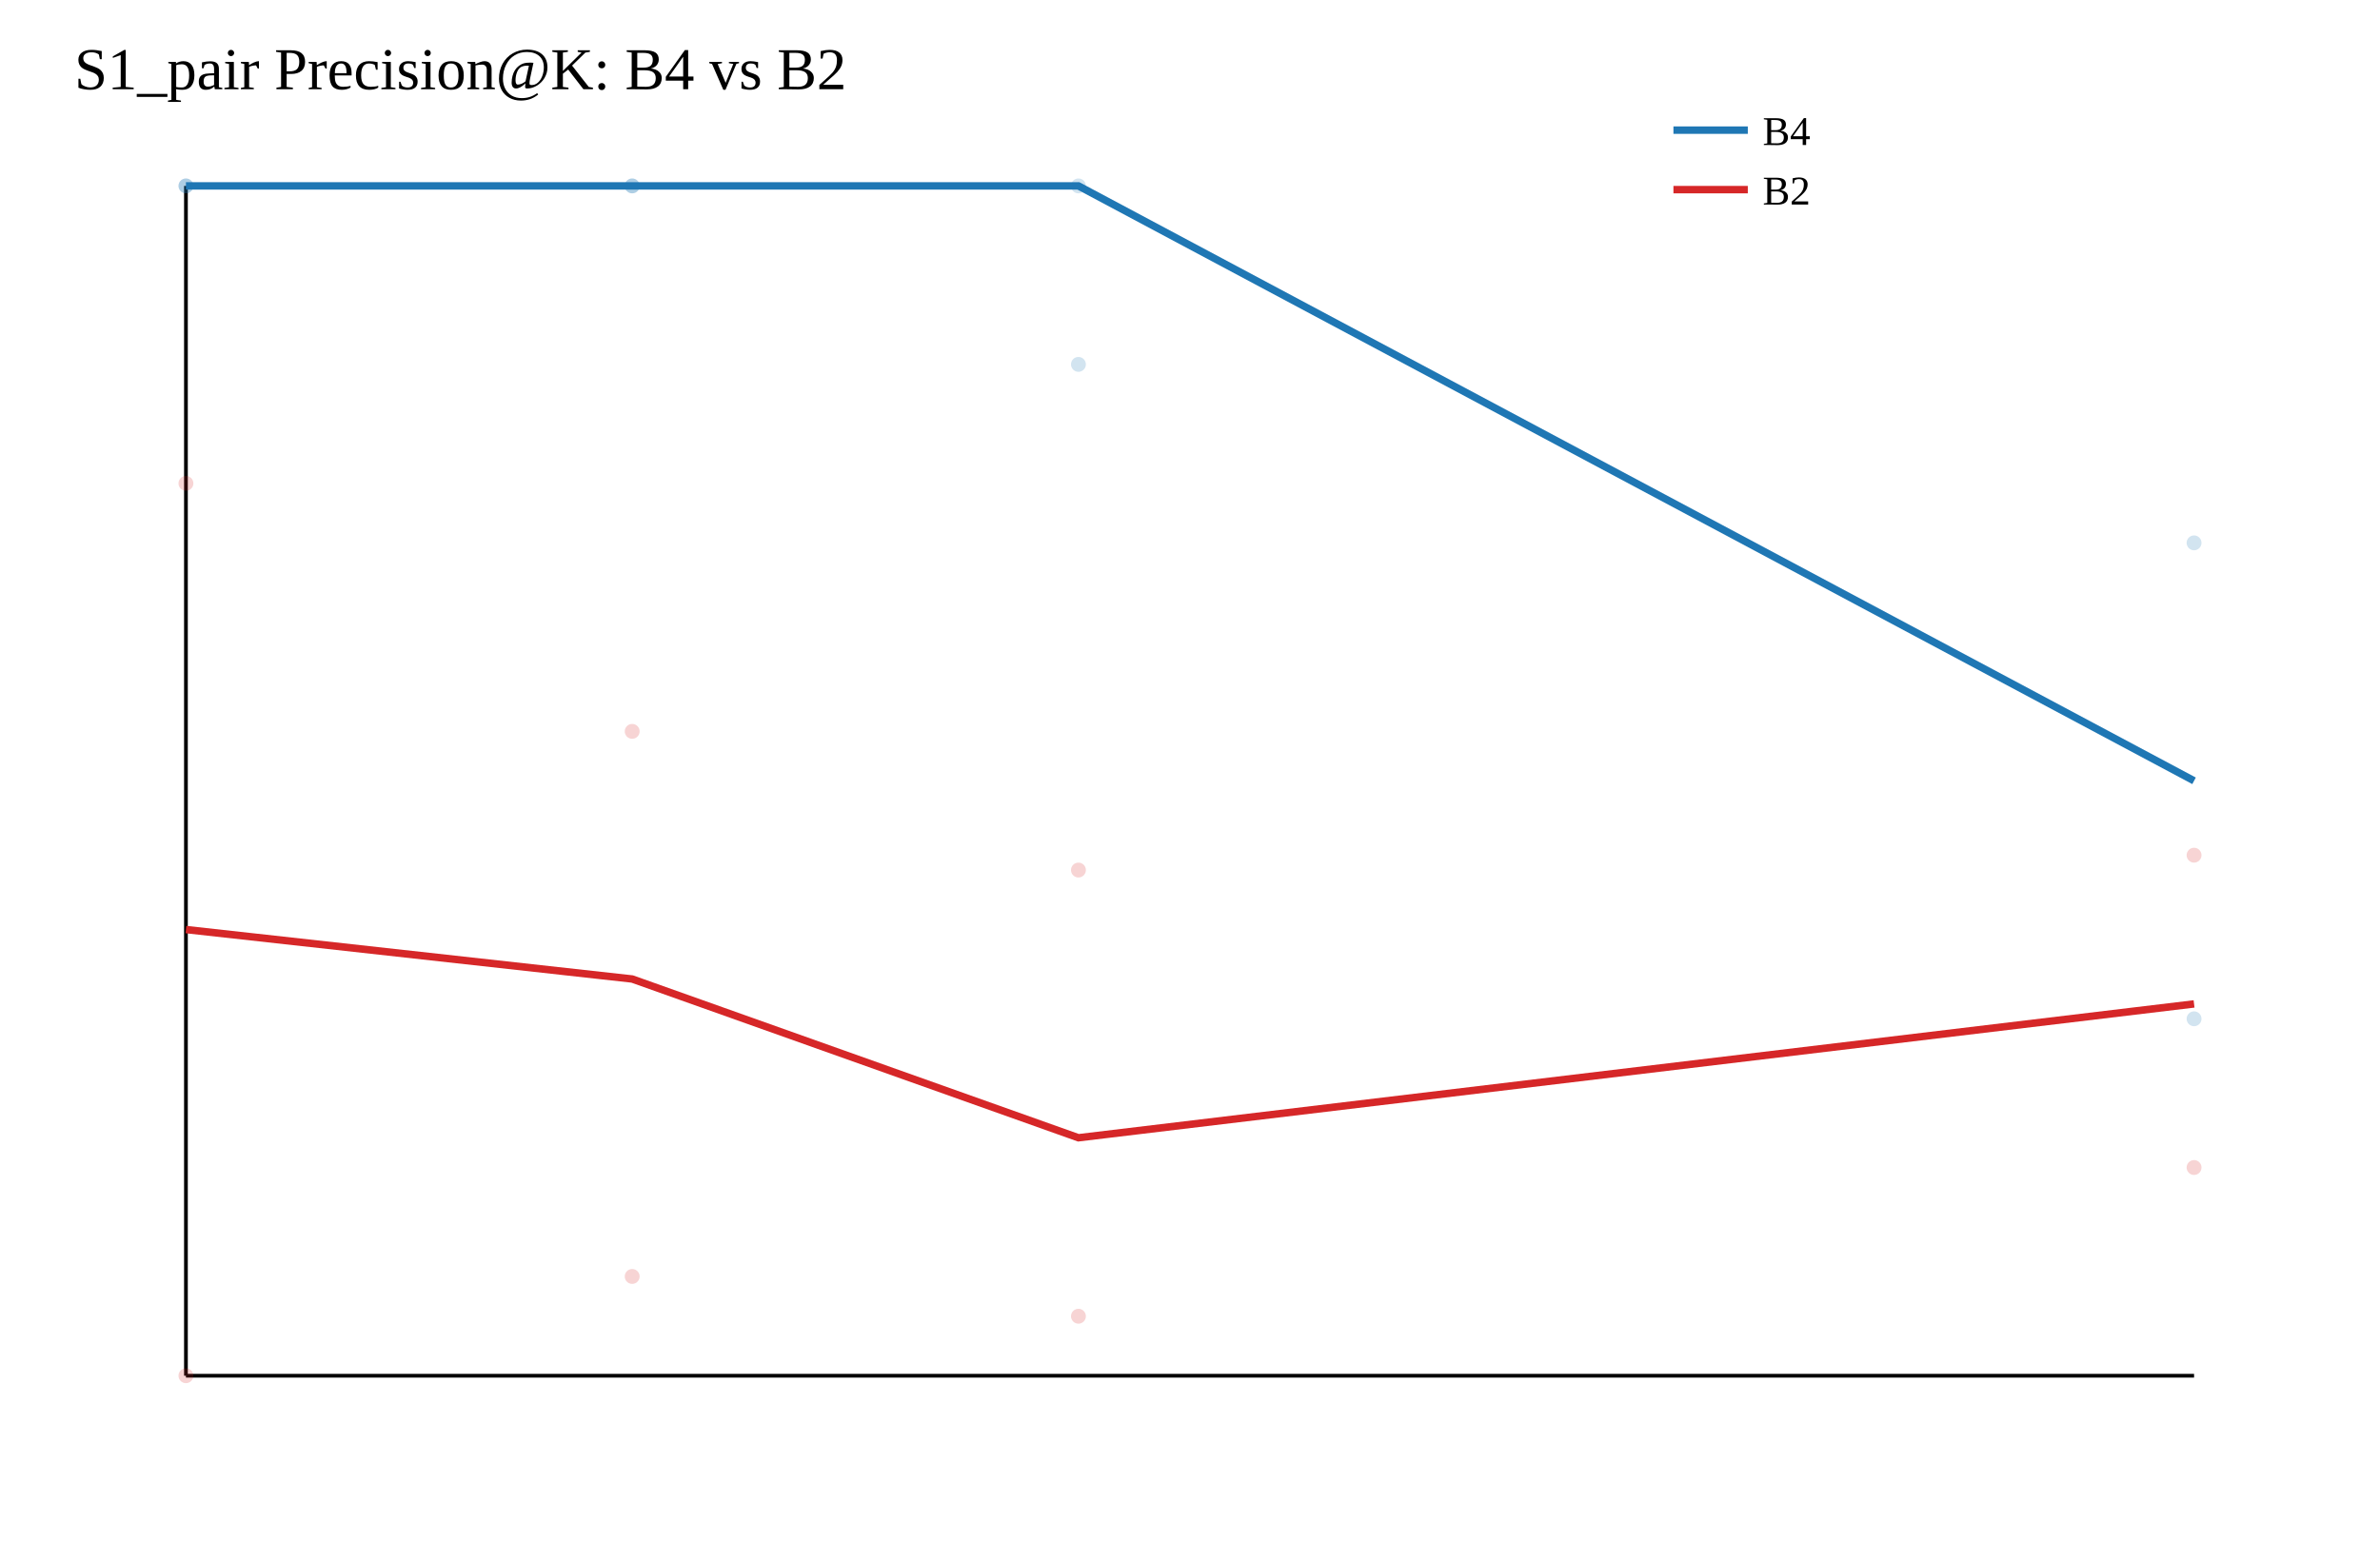
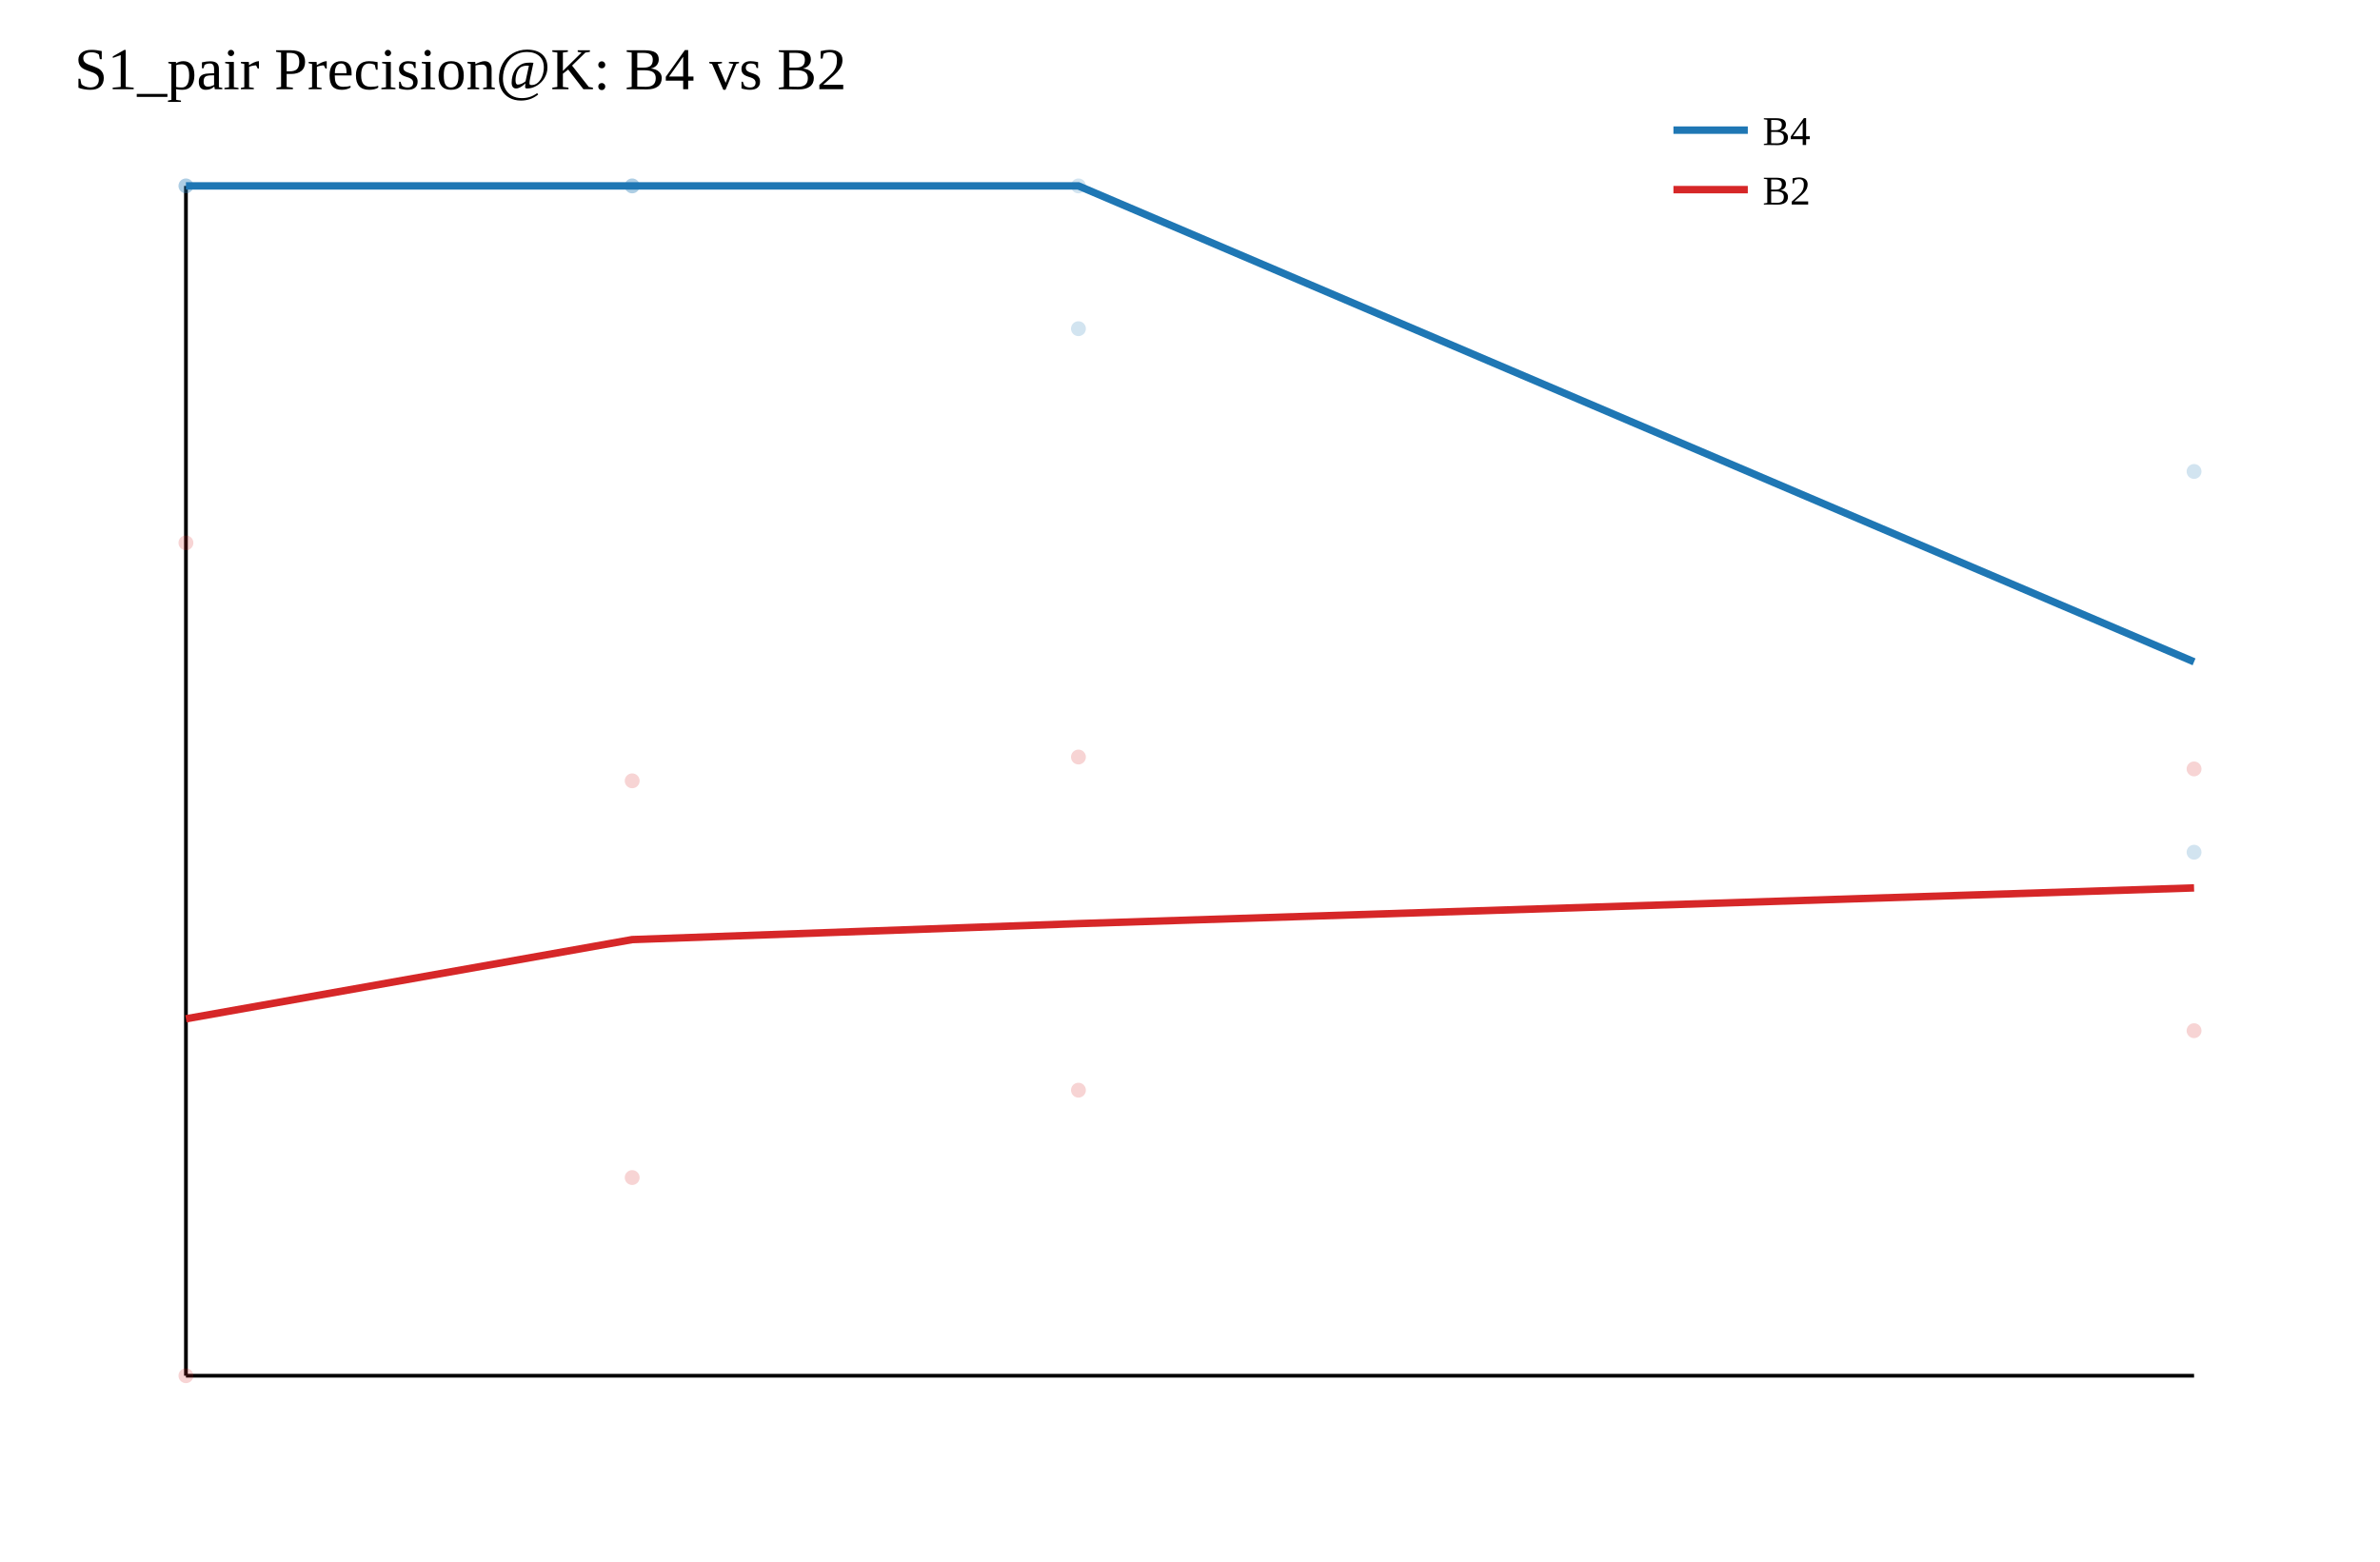
<svg xmlns="http://www.w3.org/2000/svg" width="640" height="420">
  <text x="20" y="24" font-size="16">S1_pair Precision@K: B4 vs B2</text>
  <line x1="50" y1="370" x2="590" y2="370" stroke="black" />
  <line x1="50" y1="370" x2="50" y2="50" stroke="black" />
  <circle cx="50.0" cy="50.0" r="2" fill="#1f77b4" opacity="0.2" />
  <circle cx="170.0" cy="50.0" r="2" fill="#1f77b4" opacity="0.2" />
-   <circle cx="290.0" cy="98.0" r="2" fill="#1f77b4" opacity="0.2" />
-   <circle cx="590.0" cy="274.0" r="2" fill="#1f77b4" opacity="0.2" />
+   <circle cx="290.0" cy="88.4" r="2" fill="#1f77b4" opacity="0.2" />
+   <circle cx="590.0" cy="229.2" r="2" fill="#1f77b4" opacity="0.2" />
  <circle cx="50.0" cy="50.0" r="2" fill="#1f77b4" opacity="0.2" />
  <circle cx="170.0" cy="50.0" r="2" fill="#1f77b4" opacity="0.2" />
  <circle cx="290.0" cy="50.0" r="2" fill="#1f77b4" opacity="0.2" />
-   <circle cx="590.0" cy="146.0" r="2" fill="#1f77b4" opacity="0.2" />
+   <circle cx="590.0" cy="126.8" r="2" fill="#1f77b4" opacity="0.2" />
  <circle cx="50.0" cy="370.0" r="2" fill="#d62728" opacity="0.2" />
-   <circle cx="170.0" cy="343.3" r="2" fill="#d62728" opacity="0.2" />
-   <circle cx="290.0" cy="354.0" r="2" fill="#d62728" opacity="0.2" />
-   <circle cx="590.0" cy="314.0" r="2" fill="#d62728" opacity="0.2" />
-   <circle cx="50.0" cy="130.0" r="2" fill="#d62728" opacity="0.2" />
-   <circle cx="170.0" cy="196.7" r="2" fill="#d62728" opacity="0.2" />
-   <circle cx="290.0" cy="234.0" r="2" fill="#d62728" opacity="0.2" />
-   <circle cx="590.0" cy="230.0" r="2" fill="#d62728" opacity="0.2" />
-   <polyline fill="none" stroke="#1f77b4" stroke-width="2" points="50.0,50.0 170.0,50.0 290.0,50.0 590.0,210.0" />
+   <circle cx="170.0" cy="316.7" r="2" fill="#d62728" opacity="0.2" />
+   <circle cx="290.0" cy="293.2" r="2" fill="#d62728" opacity="0.2" />
+   <circle cx="590.0" cy="277.2" r="2" fill="#d62728" opacity="0.2" />
+   <circle cx="50.0" cy="146.0" r="2" fill="#d62728" opacity="0.2" />
+   <circle cx="170.0" cy="210.0" r="2" fill="#d62728" opacity="0.2" />
+   <circle cx="290.0" cy="203.6" r="2" fill="#d62728" opacity="0.2" />
+   <circle cx="590.0" cy="206.8" r="2" fill="#d62728" opacity="0.2" />
+   <polyline fill="none" stroke="#1f77b4" stroke-width="2" points="50.0,50.0 170.0,50.0 290.0,50.0 590.0,178.0" />
  <line x1="450" y1="35" x2="470" y2="35" stroke="#1f77b4" stroke-width="2" />
  <text x="474" y="39" font-size="11">B4</text>
-   <polyline fill="none" stroke="#d62728" stroke-width="2" points="50.0,250.0 170.0,263.3 290.0,306.0 590.0,270.0" />
+   <polyline fill="none" stroke="#d62728" stroke-width="2" points="50.0,274.0 170.0,252.7 290.0,248.4 590.0,238.8" />
  <line x1="450" y1="51" x2="470" y2="51" stroke="#d62728" stroke-width="2" />
  <text x="474" y="55" font-size="11">B2</text>
</svg>
